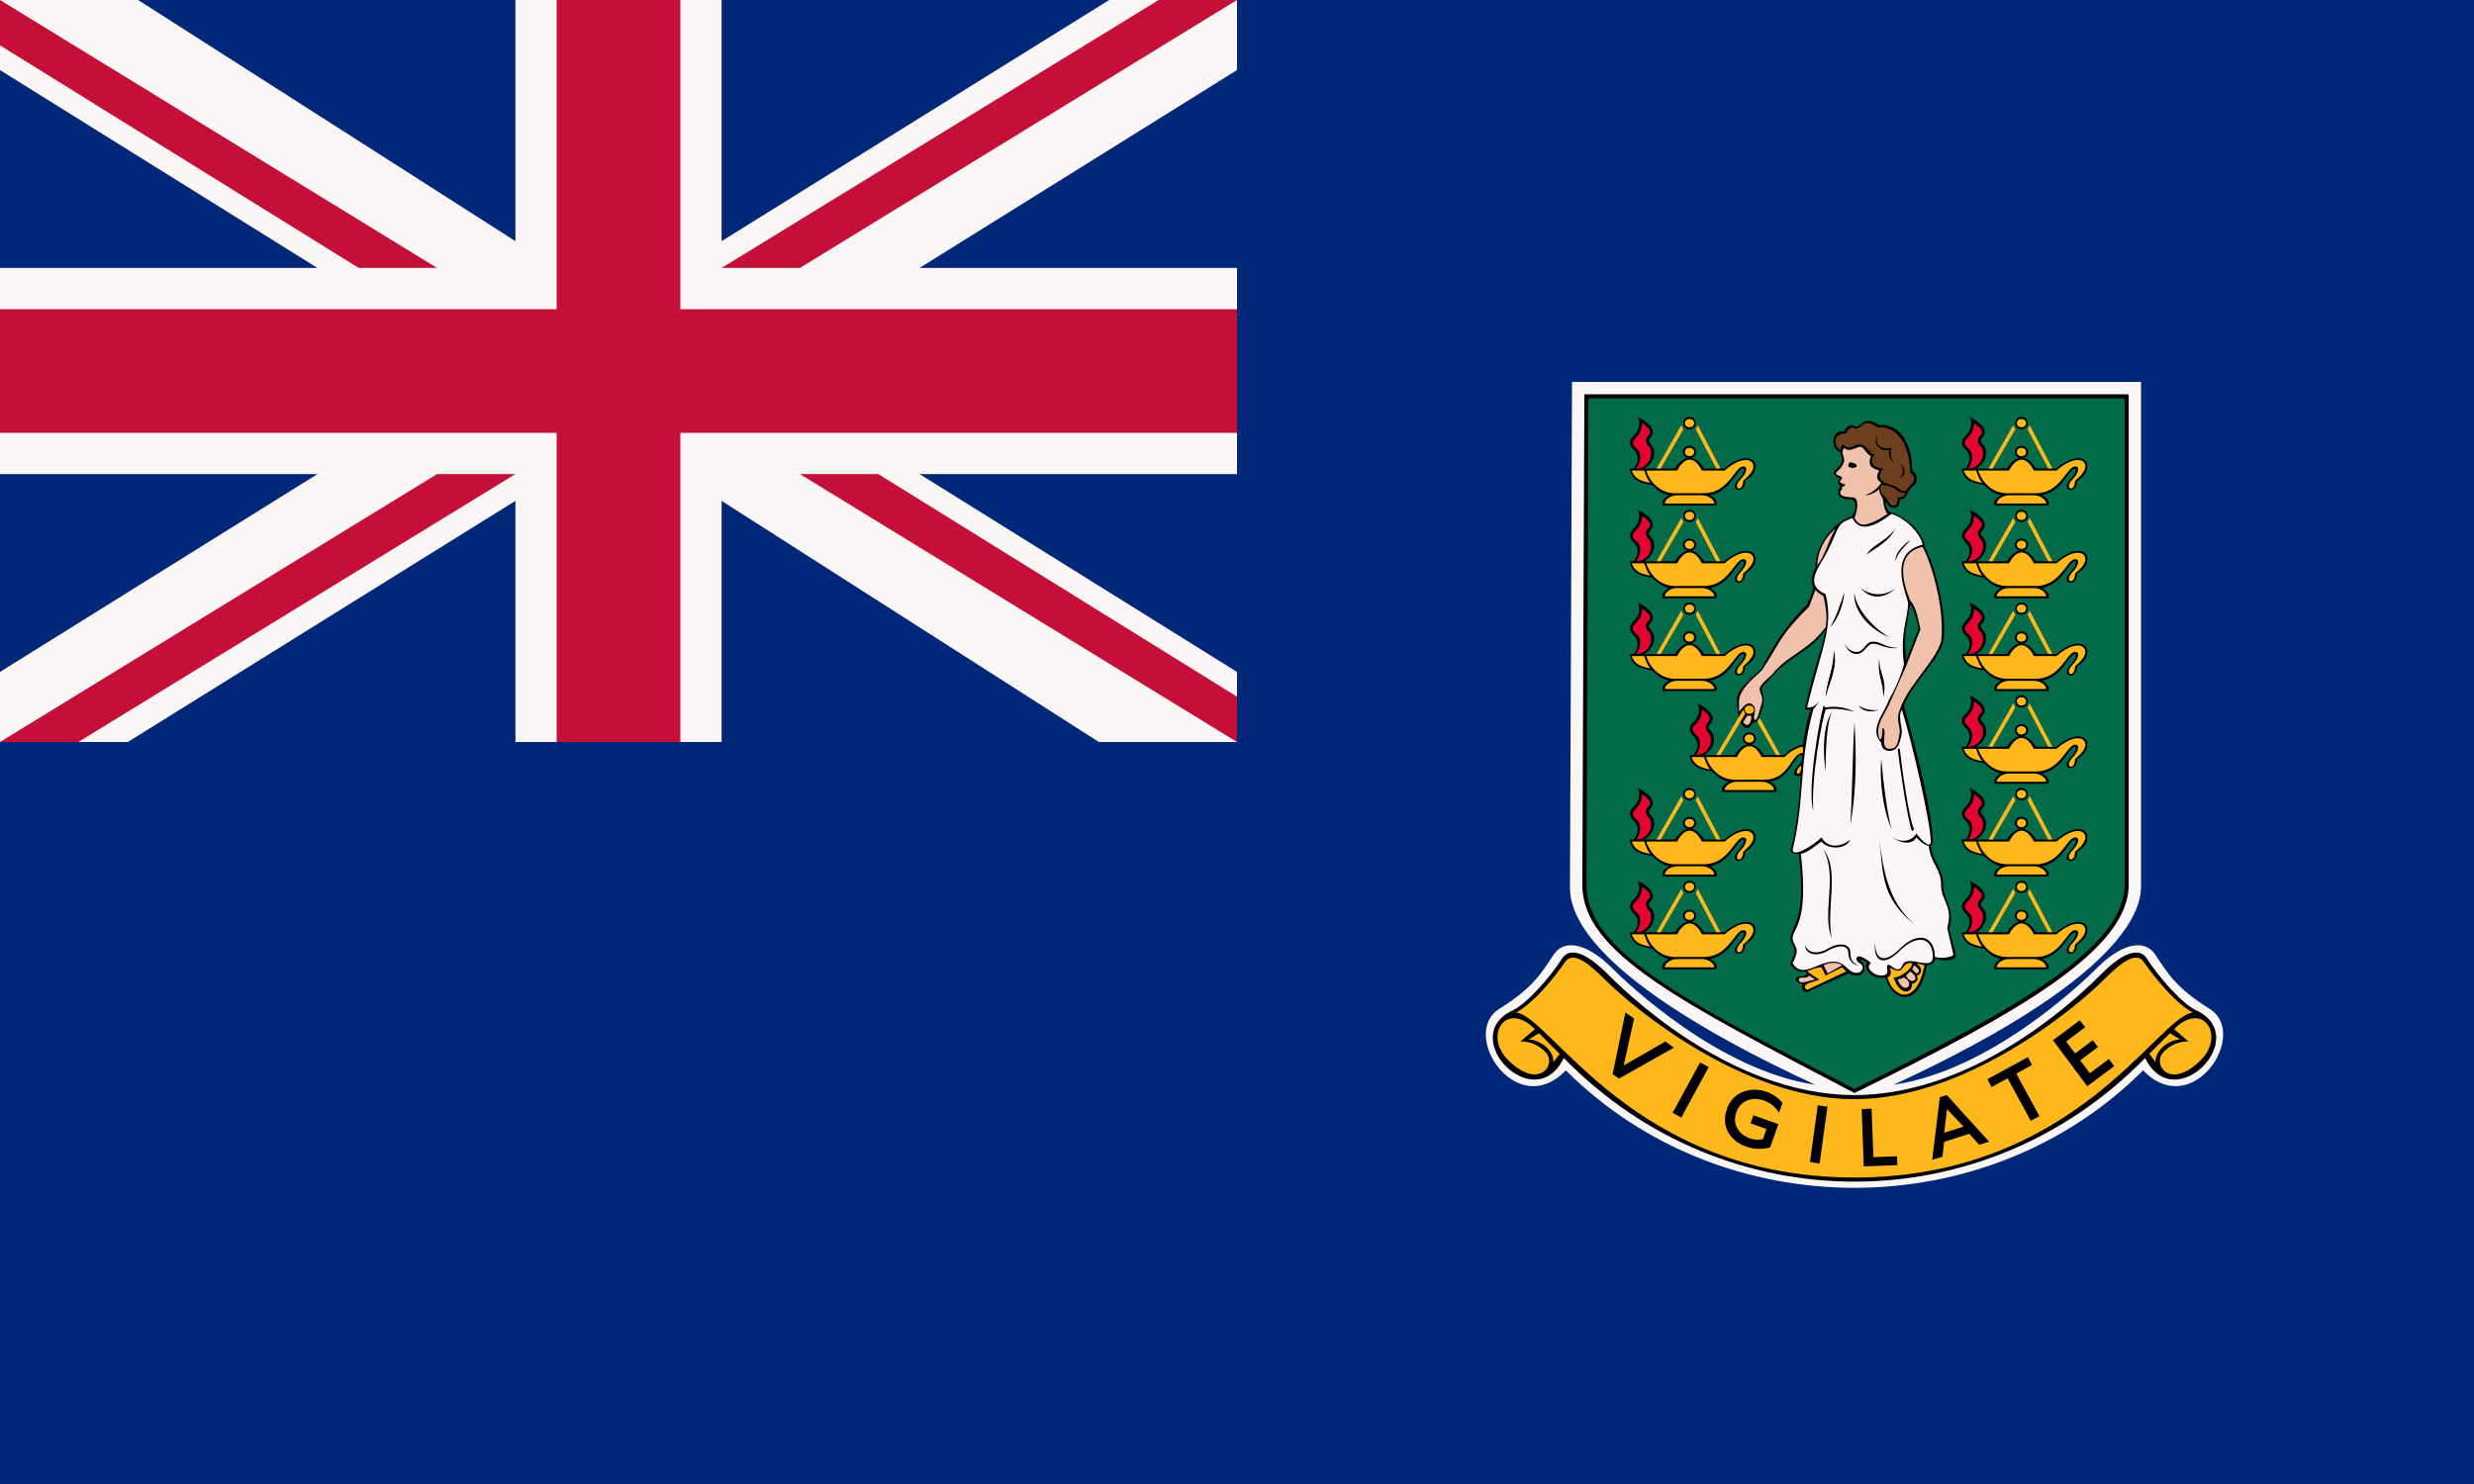
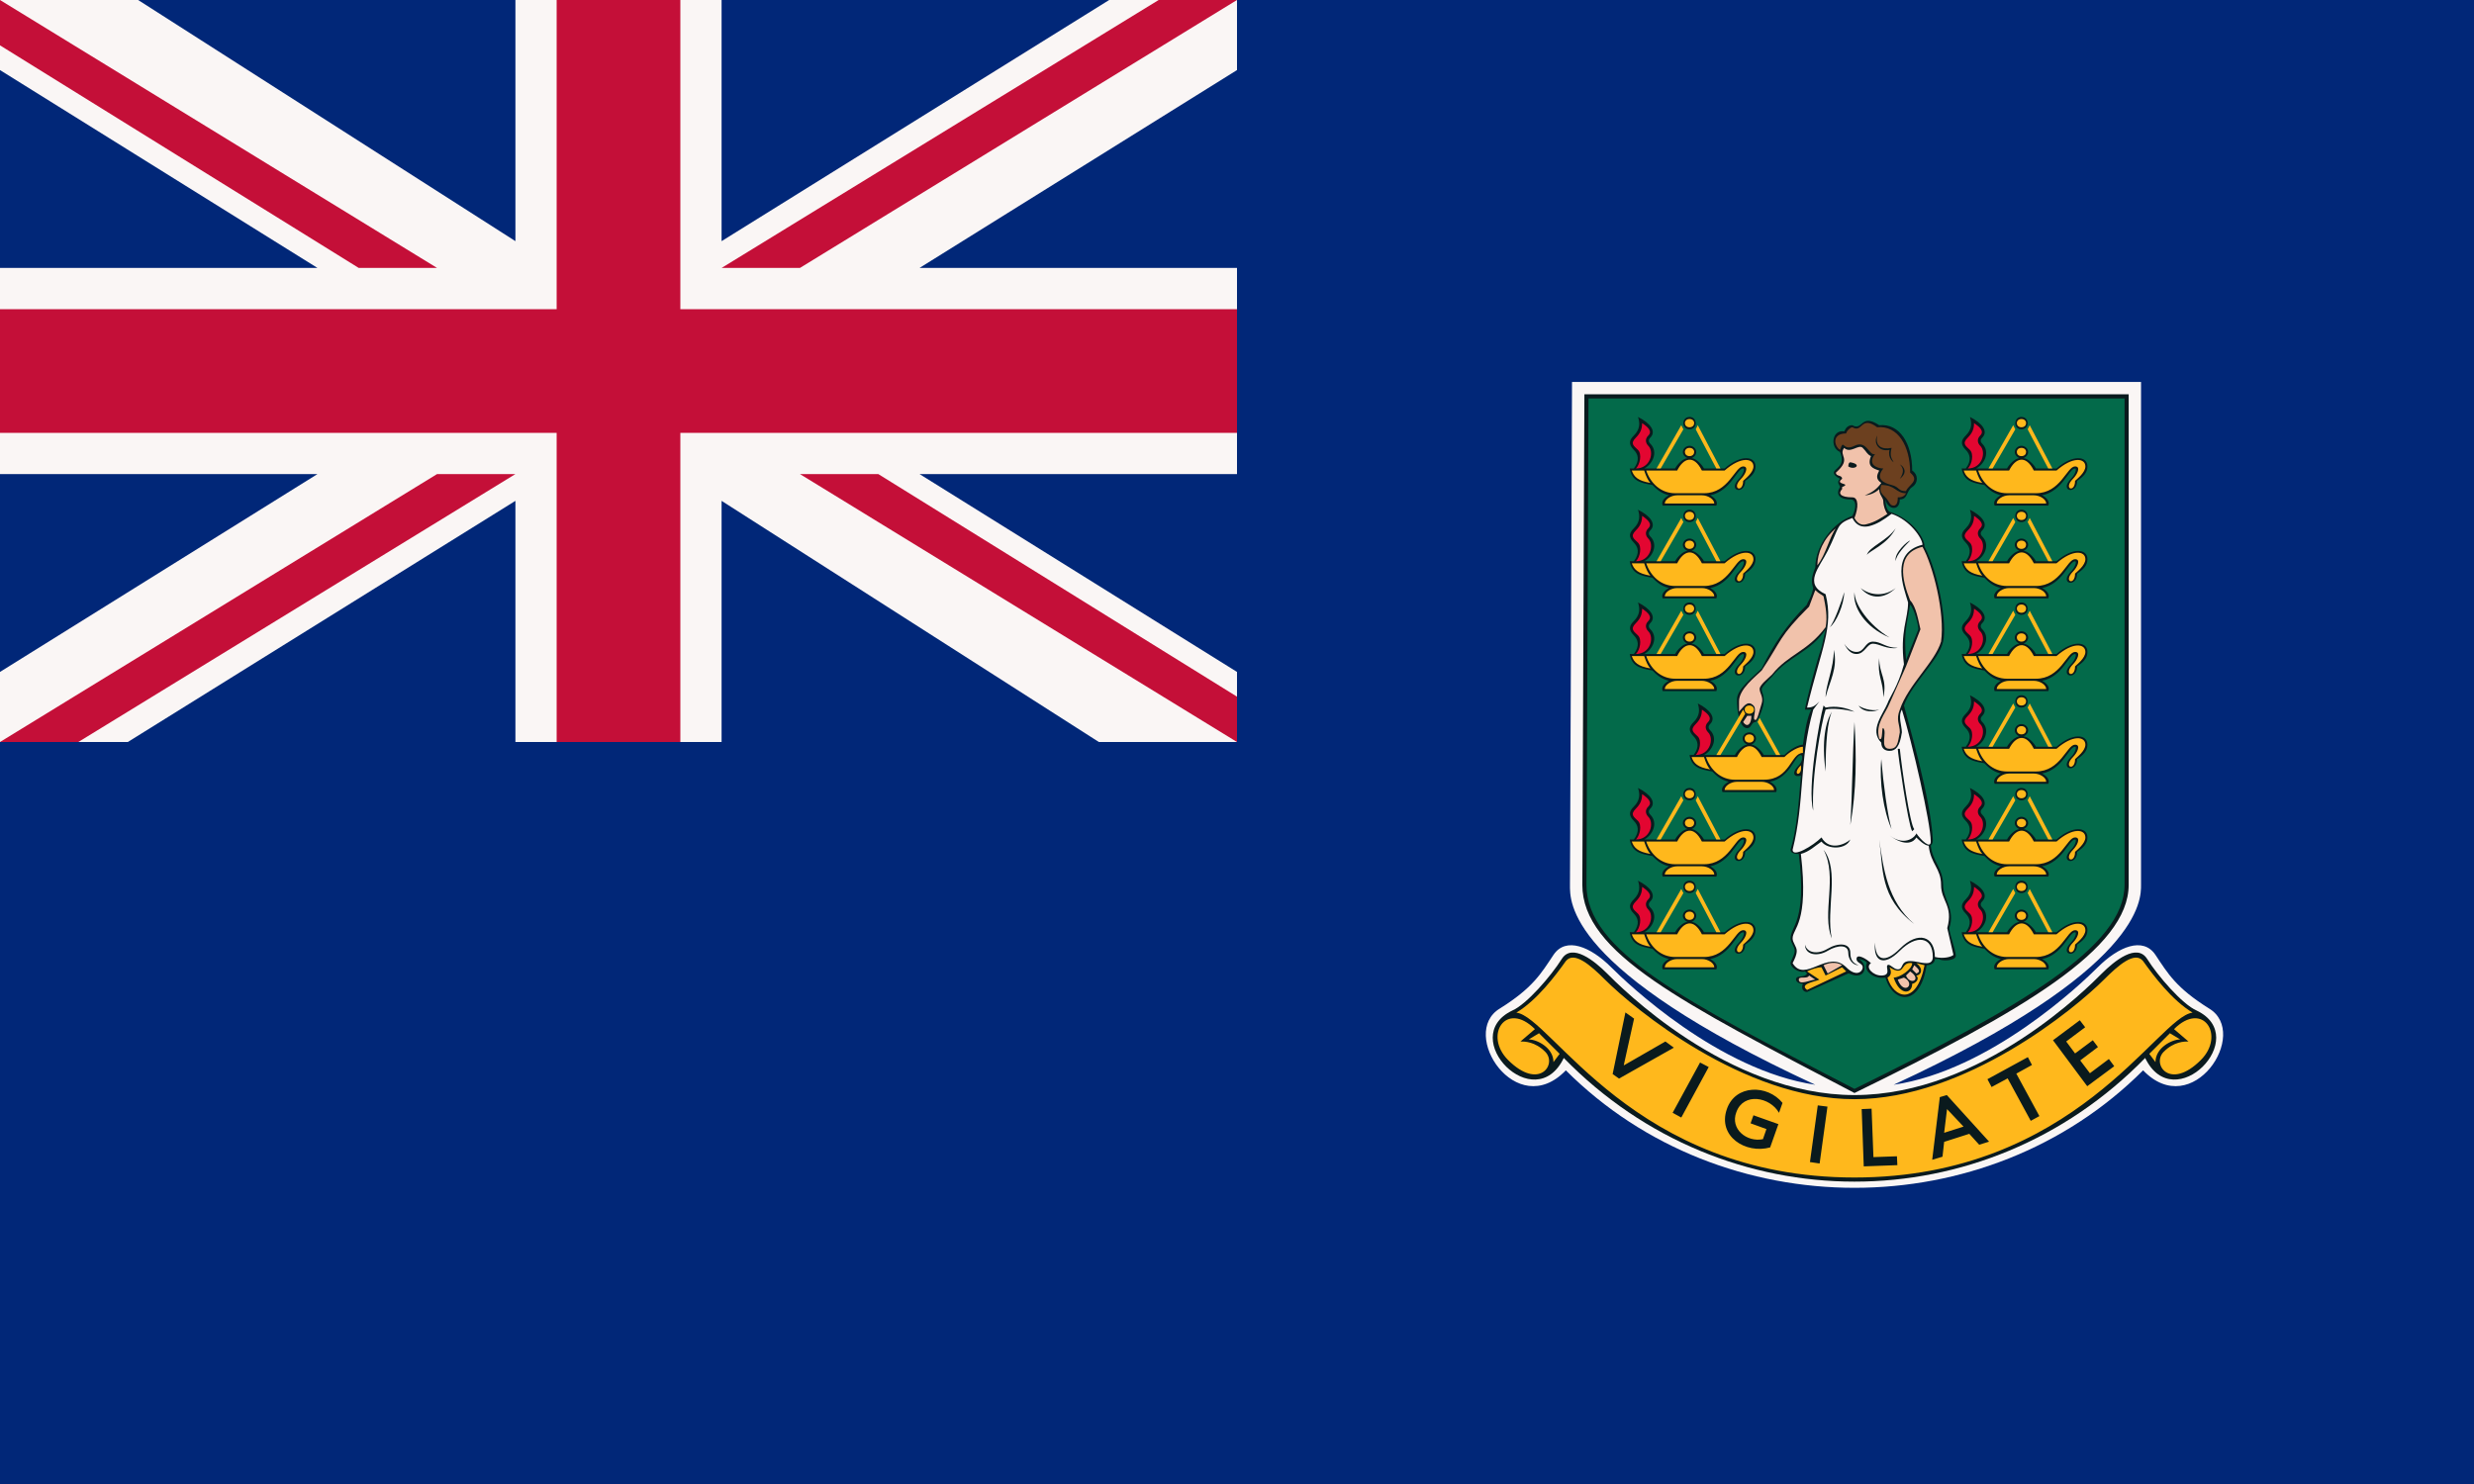
<svg xmlns="http://www.w3.org/2000/svg" width="1200" height="720">
  <path fill="#012778" d="M0 0h1200v720H0z" />
  <path fill="#faf6f5" d="M350 117V0H250v117L67 0H0v34l154 96H0v100h154L0 326v34h62l188-117v117h100V243l183 117h67v-34l-154-96h154V130H446l154-96V0h-62zm721.5 372.3c-16-10-20-17-26-26s-18-4-28 6c-8 8-52 50-99 57 121-56 120-90 120-97v-244h-276l-1 244c0 8-2 41 119 97-47-7-91-49-99-57-10-10-22-15-28-6s-10 16-26 26c-20 12 8 55 32 30 38 38 89 57 140 57s102-19 140-57c24 25 52-18 32-30" />
  <path fill="#c40f38" d="M174 130 0 22V0l212 130zM330 0h-60v150H0v60h270v150h60V210h270v-60H330zm270 0h-38L350 130h38zM0 360h38l212-130h-38zm388-130 212 130v-22L426 230z" />
-   <path d="M899.5 530.3c-84-44-132-68-132-101l1-238h264v238c0 31-51 61-133 101m0 43c-51 0-102-20-141-60-14 29-52-10-25-23 7-3 19-17 24-25s16 1 22 7 58 59 120 59 114-53 120-59 17-15 22-7 17 22 24 25c27 13-11 52-25 23-39 40-90 60-141 60m-11-228c-2 5-3 14-3 29-2-15 0-24 3-29m31-73c-1-4 6-10 7-10-2 2-7 7-7 10m-14-3c1-4 10-7 14-13-4 8-13 11-14 13m-3 16c5 4 12 4 17 0-5 5-12 6-17 0m14 24c-12-5-18-15-17-22 0 6 7 16 17 22m-29-5c2-2 6-13 7-17 0 6-4 15-7 17m13 12c4 0 4-5 8-5s6 3 12 3c-5 1-9-2-12-2s-4 5-8 5c-2 0-4-1-6-5 2 3 4 4 6 4m13 22c0-8-3-10-2-19 0 8 4 10 2 19m-2 6c-5 2-9 0-10-2 1 1 6 3 10 2m-26-6c0-6 4-14 4-23 2 9-2 15-4 23m27 135c5 0 2-4 3-5s3 2 5 2c3 0 1-4 6-4 3 0 5 1 8 1q3 0 3-3c0-10-8-11-16-3s-13 5-12-4c0 9 5 10 12 3 9-9 17-6 17 4 4 1 8 0 9-1l-3-13c3-11-3-13-3-21s-5-10-6-19c-2 0-5-3-6-4-1 2-5 5-13-1 8 6 13 0 13-1 2 3 7 8 7 4 0-9-9-48-14-64-2 3 0 8 0 11-1 7-3 9-6 9-2 0-4-1-4-4-6-6 1-14 3-19 1-3 5-8 8-19-2-16 2-22 2-30-2-7-9-24 7-28 0-3-6-12-15-15-4 3-7 5-11 6-5 1-7-2-8-4-8 3-6 4-12 16-4 8-12 16-1 21 4 16-2 26-9 55 3 0 4-1 6-3l-3 4c-7 25-4 44-10 68 0 4 10-2 14-6 4 7 12 3 14 1-2 5-11 5-14 1-3 2-6 5-10 6 4 34-4 36-4 41 0 2 2 4 2 6s-1 4-2 6c6 10 17-7 26 2 5 5 8 2 8 0s-3-2-3-4c0-3 5 0 7 2-3 2 1 6 5 6m15-70 1-1c-2-2-6-29-7-39h-1c0 2 5 37 7 40m-10-1c-4-9-6-23-5-34 1 12 3 27 5 34m-38-9c-3-11 3-44 5-51l1 1c5-1 10 0 14 2-4-1-11-2-14-1-2 6-7 33-6 49m18 7c1-17 1-33 2-50 1 17 1 33-2 50m31 48c-17-13-15-27-17-41 2 14 4 30 17 41m-40 7c-5-12 3-30-4-43 8 10 1 29 4 43m13 13c-3 0-5-3-5-6 0-4-5-4-10-1s-11 2-11-3c1 4 6 5 11 2s11-3 11 2c0 3 1 5 4 6" />
+   <path fill="#0a1a1d" d="M899.5 530.3c-84-44-132-68-132-101l1-238h264v238c0 31-51 61-133 101m0 43c-51 0-102-20-141-60-14 29-52-10-25-23 7-3 19-17 24-25s16 1 22 7 58 59 120 59 114-53 120-59 17-15 22-7 17 22 24 25c27 13-11 52-25 23-39 40-90 60-141 60m-11-228c-2 5-3 14-3 29-2-15 0-24 3-29m31-73c-1-4 6-10 7-10-2 2-7 7-7 10m-14-3c1-4 10-7 14-13-4 8-13 11-14 13m-3 16c5 4 12 4 17 0-5 5-12 6-17 0m14 24c-12-5-18-15-17-22 0 6 7 16 17 22m-29-5c2-2 6-13 7-17 0 6-4 15-7 17m13 12c4 0 4-5 8-5s6 3 12 3c-5 1-9-2-12-2s-4 5-8 5c-2 0-4-1-6-5 2 3 4 4 6 4m13 22c0-8-3-10-2-19 0 8 4 10 2 19m-2 6c-5 2-9 0-10-2 1 1 6 3 10 2m-26-6c0-6 4-14 4-23 2 9-2 15-4 23m27 135c5 0 2-4 3-5s3 2 5 2c3 0 1-4 6-4 3 0 5 1 8 1q3 0 3-3c0-10-8-11-16-3s-13 5-12-4c0 9 5 10 12 3 9-9 17-6 17 4 4 1 8 0 9-1l-3-13c3-11-3-13-3-21s-5-10-6-19c-2 0-5-3-6-4-1 2-5 5-13-1 8 6 13 0 13-1 2 3 7 8 7 4 0-9-9-48-14-64-2 3 0 8 0 11-1 7-3 9-6 9-2 0-4-1-4-4-6-6 1-14 3-19 1-3 5-8 8-19-2-16 2-22 2-30-2-7-9-24 7-28 0-3-6-12-15-15-4 3-7 5-11 6-5 1-7-2-8-4-8 3-6 4-12 16-4 8-12 16-1 21 4 16-2 26-9 55 3 0 4-1 6-3l-3 4c-7 25-4 44-10 68 0 4 10-2 14-6 4 7 12 3 14 1-2 5-11 5-14 1-3 2-6 5-10 6 4 34-4 36-4 41 0 2 2 4 2 6s-1 4-2 6c6 10 17-7 26 2 5 5 8 2 8 0s-3-2-3-4c0-3 5 0 7 2-3 2 1 6 5 6m15-70 1-1c-2-2-6-29-7-39h-1c0 2 5 37 7 40m-10-1c-4-9-6-23-5-34 1 12 3 27 5 34m-38-9c-3-11 3-44 5-51l1 1c5-1 10 0 14 2-4-1-11-2-14-1-2 6-7 33-6 49m18 7c1-17 1-33 2-50 1 17 1 33-2 50m31 48c-17-13-15-27-17-41 2 14 4 30 17 41m-40 7c-5-12 3-30-4-43 8 10 1 29 4 43m13 13c-3 0-5-3-5-6 0-4-5-4-10-1s-11 2-11-3c1 4 6 5 11 2s11-3 11 2c0 3 1 5 4 6" />
  <path fill="#036a4a" d="M980.5 208.3c-4 0-4-6 0-6s4 6 0 6m-13 37c-1-2 1-4 3-5-4-1-6-3-8-5-6-1-10-2-11-8h2c3-4 2-7 0-9-3-3-2-5 0-7 3-3 3-6 2-9 6 3 9 7 6 10-1 1-1 2 0 3 4 4 1 10-3 12h15c1-2 4-5 6-5-4-2-2-6 1-6s5 4 1 6c2 0 5 3 6 5h10c8-7 15-6 15-1 0 3-2 5-5 7 0 7-9 5-3-1 2-2 3-5 2-5-3 0-6 11-16 13 2 1 4 3 3 5zm13 8c-4 0-4-6 0-6s4 6 0 6m-13 37c-1-2 1-4 3-5-4-1-6-3-8-5-6-1-10-2-11-8h2c3-4 2-7 0-9-3-3-2-5 0-7 3-3 3-6 2-9 6 3 9 7 6 10-1 1-1 2 0 3 4 4 1 10-3 12h15c1-2 4-5 6-5-4-2-2-6 1-6s5 4 1 6c2 0 5 3 6 5h10c8-7 15-6 15-1 0 3-2 5-5 7 0 7-9 5-3-1 2-2 3-5 2-5-3 0-6 11-16 13 2 1 4 3 3 5zm13 8c-4 0-4-6 0-6s4 6 0 6m-13 37c-1-2 1-4 3-5-4-1-6-3-8-5-6-1-10-2-11-8h2c3-4 2-7 0-9-3-3-2-5 0-7 3-3 3-6 2-9 6 3 9 7 6 10-1 1-1 2 0 3 4 4 1 10-3 12h15c1-2 4-5 6-5-4-2-2-6 1-6s5 4 1 6c2 0 5 3 6 5h10c8-7 15-6 15-1 0 3-2 5-5 7 0 7-9 5-3-1 2-2 3-5 2-5-3 0-6 11-16 13 2 1 4 3 3 5zm13 8c-4 0-4-6 0-6s4 6 0 6m-13 37c-1-2 1-4 3-5-4-1-6-3-8-5-6-1-10-2-11-8h2c3-4 2-7 0-9-3-3-2-5 0-7 3-3 3-6 2-9 6 3 9 7 6 10-1 1-1 2 0 3 4 4 1 10-3 12h15c1-2 4-5 6-5-4-2-2-6 1-6s5 4 1 6c2 0 5 3 6 5h10c8-7 15-6 15-1 0 3-2 5-5 7 0 7-9 5-3-1 2-2 3-5 2-5-3 0-6 11-16 13 2 1 4 3 3 5zm-43-60 6-15c0-2-2-10-4-12-2 12-3 13-2 27m-105-112c-4 0-4-6 0-6s4 6 0 6m-13 37c-1-2 1-4 3-5-4-1-6-3-8-5-6-1-10-2-11-8h2c3-4 2-7 0-9-3-3-2-5 0-7 3-3 3-6 2-9 6 3 9 7 6 10-1 1-1 2 0 3 4 4 1 10-3 12h15c1-2 4-5 6-5-4-2-2-6 1-6s5 4 1 6c2 0 5 3 6 5h10c8-7 15-6 15-1 0 3-2 5-5 7 0 7-9 5-3-1 2-2 3-5 2-5-3 0-6 11-16 13 2 1 4 3 3 5zm174 143c-4 0-4-6 0-6s4 6 0 6m-13 37c-1-2 1-4 3-5-4-1-6-3-8-5-6-1-10-2-11-8h2c3-4 2-7 0-9-3-3-2-5 0-7 3-3 3-6 2-9 6 3 9 7 6 10-1 1-1 2 0 3 4 4 1 10-3 12h15c1-2 4-5 6-5-4-2-2-6 1-6s5 4 1 6c2 0 5 3 6 5h10c8-7 15-6 15-1 0 3-2 5-5 7 0 7-9 5-3-1 2-2 3-5 2-5-3 0-6 11-16 13 2 1 4 3 3 5zm-148-172c-4 0-4-6 0-6s4 6 0 6m-13 37c-1-2 1-4 3-5-4-1-6-3-8-5-6-1-10-2-11-8h2c3-4 2-7 0-9-3-3-2-5 0-7 3-3 3-6 2-9 6 3 9 7 6 10-1 1-1 2 0 3 4 4 1 10-3 12h15c1-2 4-5 6-5-4-2-2-6 1-6s5 4 1 6c2 0 5 3 6 5h10c8-7 15-6 15-1 0 3-2 5-5 7 0 7-9 5-3-1 2-2 3-5 2-5-3 0-6 11-16 13 2 1 4 3 3 5zm174 143c-4 0-4-6 0-6s4 6 0 6m-13 37c-1-2 1-4 3-5-4-1-6-3-8-5-6-1-10-2-11-8h2c3-4 2-7 0-9-3-3-2-5 0-7 3-3 3-6 2-9 6 3 9 7 6 10-1 1-1 2 0 3 4 4 1 10-3 12h15c1-2 4-5 6-5-4-2-2-6 1-6s5 4 1 6c2 0 5 3 6 5h10c8-7 15-6 15-1 0 3-2 5-5 7 0 7-9 5-3-1 2-2 3-5 2-5-3 0-6 11-16 13 2 1 4 3 3 5zm-68 58c81-40 131-69 131-99v-236h-260l-1 236c0 32 47 56 130 99m-80-230c-4 0-4-6 0-6s4 6 0 6m-13 37c-1-2 1-4 3-5-4-1-6-3-8-5-6-1-10-2-11-8h2c3-4 2-7 0-9-3-3-2-5 0-7 3-3 3-6 2-9 6 3 9 7 6 10-1 1-1 2 0 3 4 4 1 10-3 12h15c1-2 4-5 6-5-4-2-2-6 1-6s5 4 1 6c2 0 5 3 6 5h10c8-7 15-6 15-1 0 3-2 5-5 7 0 7-9 5-3-1 2-2 3-5 2-5-3 0-6 11-16 13 2 1 4 3 3 5zm13 53c-4 0-4-6 0-6s4 6 0 6m-13 37c-1-2 1-4 3-5-4-1-6-3-8-5-6-1-10-2-11-8h2c3-4 2-7 0-9-3-3-2-5 0-7 3-3 3-6 2-9 6 3 9 7 6 10-1 1-1 2 0 3 4 4 1 10-3 12h15c1-2 4-5 6-5-4-2-2-6 1-6s5 4 1 6c2 0 5 3 6 5h10c8-7 15-6 15-1 0 3-2 5-5 7 0 7-9 5-3-1 2-2 3-5 2-5-3 0-6 11-16 13 2 1 4 3 3 5zm13 8c-4 0-4-6 0-6s4 6 0 6m-13 37c-1-2 1-4 3-5-4-1-6-3-8-5-6-1-10-2-11-8h2c3-4 2-7 0-9-3-3-2-5 0-7 3-3 3-6 2-9 6 3 9 7 6 10-1 1-1 2 0 3 4 4 1 10-3 12h15c1-2 4-5 6-5-4-2-2-6 1-6s5 4 1 6c2 0 5 3 6 5h10c8-7 15-6 15-1 0 3-2 5-5 7 0 7-9 5-3-1 2-2 3-5 2-5-3 0-6 11-16 13 2 1 4 3 3 5zm70 11c-2 0-3-2-2-4-3 0-4-2-3-3s4 0 5-2l-1-1c-3 1-7-2-7-4 0-1 2-4 2-6s-2-4-2-6c0-6 8-8 4-41-1 0-4 0-4-2 3-10 4-23 5-36-3 1-5-1-1-5 2-2 2-5 1-5-3 0-5 11-15 13 2 1 4 3 3 5h-26c-1-2 1-4 3-5-4-1-6-3-8-5-6-1-10-2-11-8h2c3-4 2-7 0-9-3-3-2-5 0-7 3-3 3-6 2-9 6 3 9 7 6 10-1 1-1 2 0 3 4 4 1 10-3 12h15c1-2 4-5 6-5-4-2-2-6 1-6s5 4 1 6c2 0 5 3 6 5h10c3-3 7-5 9-5 1-7 2-13 4-17h-3c0-2 6-25 8-30l2-9c-7 11-18 13-26 23-2 2-5 5-5 6 0 2 1 2 1 6 0 3-3 10-4 10-2 0-2 3-4 3-4 0-5-9-5-14s8-11 12-15c6-12 12-21 22-31 0-1 2-3 3-8-1-3-1-5 1-10 0-11 9-22 18-25 2-4 2-8-1-8-6 0-7-3-5-6 0-1-2-2 0-4q-3-1.5-3-3c0-2 6-3 3-10-5-2-4-11 2-10 1-2 2-3 4-3 5 3 4-6 13 0 10-1 16 9 16 22 3 2 3 6 0 8s-2 6-6 6c0 6-6 5-7 0 0 5 2 6 2 6 10 3 17 12 17 17 7 13 11 38 9 46-2 9-15 20-19 31 2 8 13 45 14 65 0 1 0 2-1 3 1 8 6 11 6 19 0 7 6 12 3 21 0 3 4 13 3 14-1 2-7 2-8 1h-2c0 2-2 3-4 3-3 20-16 19-20 6-5 1-11-3-9-7 0-1-3-2-4-2 4 2 4 8-1 8-2 0-3-1-4-1z" />
  <path fill="#ffb81c" d="M819.5 311.3c3 0 3-4 0-4s-3 4 0 4m161-104c3 0 3-4 0-4s-3 4 0 4m13 20-10-19 1-2 11 21zm-13-6c3 0 3-4 0-4s-3 4 0 4m-7 18h14c12 0 15-13 19-13 3 0 1 4-1 6-5 5 1 7 1 1 1-1 5-4 5-7 0-4-6-5-14 2h-11c-4-8-9-6-12 0h-15c2 6 7 11 14 11m-9-12 12-21 1 2-11 19zm4 17h24c0-2-3-4-6-4h-12c-3 0-6 2-6 4m12 8c3 0 3-4 0-4s-3 4 0 4m13 20-10-19 1-2 11 21zm-32-38c-1-1-2-3-3-6h-6c1 3 3 5 9 6m19 32c3 0 3-4 0-4s-3 4 0 4m-7 18h14c12 0 15-13 19-13 3 0 1 4-1 6-5 5 1 7 1 1 1-1 5-4 5-7 0-4-6-5-14 2h-11c-4-8-9-6-12 0h-15c2 6 7 11 14 11m-9-12 12-21 1 2-11 19zm4 17h24c0-2-3-4-6-4h-12c-3 0-6 2-6 4m12 8c3 0 3-4 0-4s-3 4 0 4m13 20-10-19 1-2 11 21zm-32-38c-1-1-2-3-3-6h-6c1 3 3 5 9 6m19 32c3 0 3-4 0-4s-3 4 0 4m-7 18h14c12 0 15-13 19-13 3 0 1 4-1 6-5 5 1 7 1 1 1-1 5-4 5-7 0-4-6-5-14 2h-11c-4-8-9-6-12 0h-15c2 6 7 11 14 11m-9-12 12-21 1 2-11 19zm4 17h24c0-2-3-4-6-4h-12c-3 0-6 2-6 4m12 8c3 0 3-4 0-4s-3 4 0 4m13 20-10-19 1-2 11 21zm-32-38c-1-1-2-3-3-6h-6c1 3 3 5 9 6m19 32c3 0 3-4 0-4s-3 4 0 4m-7 18h14c12 0 15-13 19-13 3 0 1 4-1 6-5 5 1 7 1 1 1-1 5-4 5-7 0-4-6-5-14 2h-11c-4-8-9-6-12 0h-15c2 6 7 11 14 11m-9-12 12-21 1 2-11 19zm-145-155c3 0 3-4 0-4s-3 4 0 4m13 20-10-19 1-2 11 21zm136 152h24c0-2-3-4-6-4h-12c-3 0-6 2-6 4m-149-158c3 0 3-4 0-4s-3 4 0 4m-7 18h14c12 0 15-13 19-13 3 0 1 4-1 6-5 5 1 7 1 1 1-1 5-4 5-7 0-4-6-5-14 2h-11c-4-8-9-6-12 0h-15c2 6 7 11 14 11m-9-12 12-21 1 2-11 19zm177 160c3 0 3-4 0-4s-3 4 0 4m13 20-10-19 1-2 11 21zm-32-38c-1-1-2-3-3-6h-6c1 3 3 5 9 6m19 32c3 0 3-4 0-4s-3 4 0 4m-7 18h14c12 0 15-13 19-13 3 0 1 4-1 6-5 5 1 7 1 1 1-1 5-4 5-7 0-4-6-5-14 2h-11c-4-8-9-6-12 0h-15c2 6 7 11 14 11m-9-12 12-21 1 2-11 19zm-157-163h24c0-2-3-4-6-4h-12c-3 0-6 2-6 4m12 8c3 0 3-4 0-4s-3 4 0 4m13 20-10-19 1-2 11 21zm-32-38c-1-1-2-3-3-6h-6c1 3 3 5 9 6m168 190h24c0-2-3-4-6-4h-12c-3 0-6 2-6 4m-149-158c3 0 3-4 0-4s-3 4 0 4m248 248c12-12 1-29-13-15l7 6c-2 0-7 0-12 5-6 6 3 19 18 4m-255-230h14c12 0 15-13 19-13 3 0 1 4-1 6-5 5 1 7 1 1 1-1 5-4 5-7 0-4-6-5-14 2h-11c-4-8-9-6-12 0h-15c2 6 7 11 14 11m-9-12 12-21 1 2-11 19zm177 160c3 0 3-4 0-4s-3 4 0 4m13 20-10-19 1-2 11 21zm-32-38c-1-1-2-3-3-6h-6c1 3 3 5 9 6m84 101c0-7 8-11 12-11l-5-3-10 10zm-184-149-9-16 1-2 10 18zm12 5c-5 5 1 6 0 0m-25-11c3 0 3-4 0-4s-3 4 0 4m26 5c-6 0-6 13-19 13h-14c-7 0-12-5-14-11h15c3-6 8-8 12 0h11c3-3 7-5 9-5zm-42 1 13-22 1 2-12 20zm4 17h24c0-2-3-4-6-4h-12c-3 0-6 2-6 4m-7-10c-1-1-2-3-3-6h-6c1 3 3 5 9 6m151 73c3 0 3-4 0-4s-3 4 0 4m-7 18h14c12 0 15-13 19-13 3 0 1 4-1 6-5 5 1 7 1 1 1-1 5-4 5-7 0-4-6-5-14 2h-11c-4-8-9-6-12 0h-15c2 6 7 11 14 11m-9-12 12-21 1 2-11 19zm-157-163h24c0-2-3-4-6-4h-12c-3 0-6 2-6 4m12 8c3 0 3-4 0-4s-3 4 0 4m13 20-10-19 1-2 11 21zm-32-38c-1-1-2-3-3-6h-6c1 3 3 5 9 6m168 190h24c0-2-3-4-6-4h-12c-3 0-6 2-6 4m-120-123c3 0 3-4 0-4s-3 4 0 4m-36-17h14c12 0 15-13 19-13 3 0 1 4-1 6-5 5 1 7 1 1 1-1 5-4 5-7 0-4-6-5-14 2h-11c-4-8-9-6-12 0h-15c2 6 7 11 14 11m-9-12 12-21 1 2-11 19zm158 142c-1-1-2-3-3-6h-6c1 3 3 5 9 6m-154-125h24c0-2-3-4-6-4h-12c-3 0-6 2-6 4m-7-10c-1-1-2-3-3-6h-6c1 3 3 5 9 6m127 153c0 5-6 6-9-3 3 0 9-4 9-7-6-1-3 7-11 2 1 2 1 4-1 5 3 10 14 14 18-6l-4-1c4 3 2 6 0 6 2 2-1 4-2 4m-108-90c3 0 3-4 0-4s-3 4 0 4m13 20-10-19 1-2 11 21zm-13-6c3 0 3-4 0-4s-3 4 0 4m-7 18h14c12 0 15-13 19-13 3 0 1 4-1 6-5 5 1 7 1 1 1-1 5-4 5-7 0-4-6-5-14 2h-11c-4-8-9-6-12 0h-15c2 6 7 11 14 11m-9-12 12-21 1 2-11 19zm73 73 19-9-2-2-8 4-2-4c-2 0-5 1-7 2l6 4c-2 1-10 2-6 5m-69-56h24c0-2-3-4-6-4h-12c-3 0-6 2-6 4m12 8c3 0 3-4 0-4s-3 4 0 4m13 20-10-19 1-2 11 21zm-32-38c-1-1-2-3-3-6h-6c1 3 3 5 9 6m19 32c3 0 3-4 0-4s-3 4 0 4m-7 18h14c12 0 15-13 19-13 3 0 1 4-1 6-5 5 1 7 1 1 1-1 5-4 5-7 0-4-6-5-14 2h-11c-4-8-9-6-12 0h-15c2 6 7 11 14 11m-9-12 12-21 1 2-11 19zm4 17h24c0-2-3-4-6-4h-12c-3 0-6 2-6 4m-7-10c-1-1-2-3-3-6h-6c1 3 3 5 9 6m-47 56 3-4-10-10-5 3c4 0 12 4 12 11m-22-1c15 15 24 2 18-4-5-5-10-5-12-5l7-6c-14-14-25 3-13 15m308-48c-4-5-12 2-19 9-14 14-67 58-121 58s-107-44-121-58c-7-7-15-14-19-9-5 7-14 19-24 25 17 2 57 80 164 80s147-78 164-80c-10-6-19-18-24-25m-257.3 54.8 6.2-29.9 4.2 3-5 22.6h.2l20-11.5 4.1 3-26.6 15zm33.3 21.1-4.2-2.3 13.3-24.4 4.2 2.2zm47.4-2.3c-4.4-7.7-17.2-10-20.7-.3-3.1 8.1 5 14.7 12.9 13.1l1.7-4.9-7.7-2.8 1.4-3.9 12.1 4.3-4 11.3c-11.9 3.3-25.6-5.4-21-18.6 4.1-12 19.7-12 27-3zm19.7 24.6-4.7-.7 3.8-27.5 4.7.6zm21.4 1.4-1-27.8 4.8-.2.9 23.5 11.4-.4.2 4.3zm56-10.5-4.8-5.3L943 554l-.8 7.2-5 1.5 3.7-30.4 3.4-1 20.5 22.6zm25-11.6-11.2-20.6-7.8 4.2-2-3.8 19.6-10.7 2 3.8-7.6 4.2 11.2 20.6zm27.4-16.8-16.6-22.3 13-9.7 2.6 3.4-9.2 6.9 4.3 5.8 8.6-6.4 2.5 3.3-8.6 6.5 4.7 6.2 9.2-6.9 2.6 3.5zm-60 19.6-8-8.5-1.4 11.5z" />
  <path fill="#f1c2ab" d="M905.5 254.3c4-1 7-3 10-5-1-1-2-4-2-6s-2-3-2-6c-2 2-5 3-7 3 3-1 6-3 8-6-3-2-2-4-1-6-3-1-6-2-4-7-2-1-2-2-4-4s-6 3-9 0c-3 4 4 5-4 12 0 2 3 1 3 3-4 3 5 2 0 4v1c-2 2-1 4 5 4 3 0 3 5 1 10 1 2 3 4 6 3m-58 93-2 3c2 3 4 1 4-3zm49-121s0-2 1-2c6 1 2 4-1 2m20 137c4 0 4-3 5-8 0-4-2-6 0-11 4-12 17-23 20-33 2-14-4-37-9-46-13 3-10 16-6 26 3 3 4 10 5 14l-7 18-8 18c-2 5-7 10-5 17 2 2 1-6 2-5 2 2-2 10 3 10m-73-18c2-2 4-6 7-3 2 2-1 7 1 7 1 0 2-5 3-8s-1-5-1-7 4-5 6-7c8-10 17-11 26-23 1-5 0-10-1-15-1-1-2-1-4-3l-3 8c-15 15-13 16-23 31-3 3-11 9-11 15zm86 127c3-1 0-3-1-4l-1 2zm-5 1c2 5 8 2 2-2zm-4 2c3 8 9 2 3-1zm-34-3 7-4c-3-2-7-1-9 0zm-14 3c0 3 6 0 8 0l-3-2c-1 2-5 0-5 2m9-201c4-5 6-14 9-18-6 5-9 12-9 18" />
  <path fill="#6c401f" d="M926.5 229.3c0-13-6-23-16-22-8-6-7 3-12 0-1 0-3 2-3 3-7 0-6 6-3 8 2-6 1 1 7-2s7 5 10 4c-4 5 1 7 4 7-4 5 0 7 4 8s3 3 7 3c1-3 7-5 2-9m-10-11c-5 1-8-3-6-7-1 5 2 7 7 6-1 4 0 5 1 7 0 0-3-2-2-6m5 14c2-3 2-5 0-7 2 1 4 4 0 7m-7 9c2 2 2 4 4 4s2-3 2-4c1 0 3 0 4-2-5 0-5-4-12-4-1 3 0 4 2 6" />
  <path fill="#e30631" d="M955.5 218.3c2 2 1 7-1 9 7 0 9-8 6-11-1-1-2-3 0-5s0-4-3-6c0 3-1 5-3 7-3 3-1 4 1 6m5 38c2-2 0-4-3-6 0 3-1 5-3 7-3 3-1 4 1 6s1 7-1 9c7 0 9-8 6-11-1-1-2-3 0-5m0 45c2-2 0-4-3-6 0 3-1 5-3 7-3 3-1 4 1 6s1 7-1 9c7 0 9-8 6-11-1-1-2-3 0-5m0 45c2-2 0-4-3-6 0 3-1 5-3 7-3 3-1 4 1 6s1 7-1 9c7 0 9-8 6-11-1-1-2-3 0-5m-161-135c2-2 0-4-3-6 0 3-1 5-3 7-3 3-1 4 1 6s1 7-1 9c7 0 9-8 6-11-1-1-2-3 0-5m161 180c2-2 0-4-3-6 0 3-1 5-3 7-3 3-1 4 1 6s1 7-1 9c7 0 9-8 6-11-1-1-2-3 0-5m-132-41c2-2 0-4-3-6 0 3-1 5-3 7-3 3-1 4 1 6s1 7-1 9c7 0 9-8 6-11-1-1-2-3 0-5m-29-94c2-2 0-4-3-6 0 3-1 5-3 7-3 3-1 4 1 6s1 7-1 9c7 0 9-8 6-11-1-1-2-3 0-5m161 180c2-2 0-4-3-6 0 3-1 5-3 7-3 3-1 4 1 6s1 7-1 9c7 0 9-8 6-11-1-1-2-3 0-5m-161-135c2-2 0-4-3-6 0 3-1 5-3 7-3 3-1 4 1 6s1 7-1 9c7 0 9-8 6-11-1-1-2-3 0-5m0 90c2-2 0-4-3-6 0 3-1 5-3 7-3 3-1 4 1 6s1 7-1 9c7 0 9-8 6-11-1-1-2-3 0-5m0 45c2-2 0-4-3-6 0 3-1 5-3 7-3 3-1 4 1 6s1 7-1 9c7 0 9-8 6-11-1-1-2-3 0-5" />
</svg>
